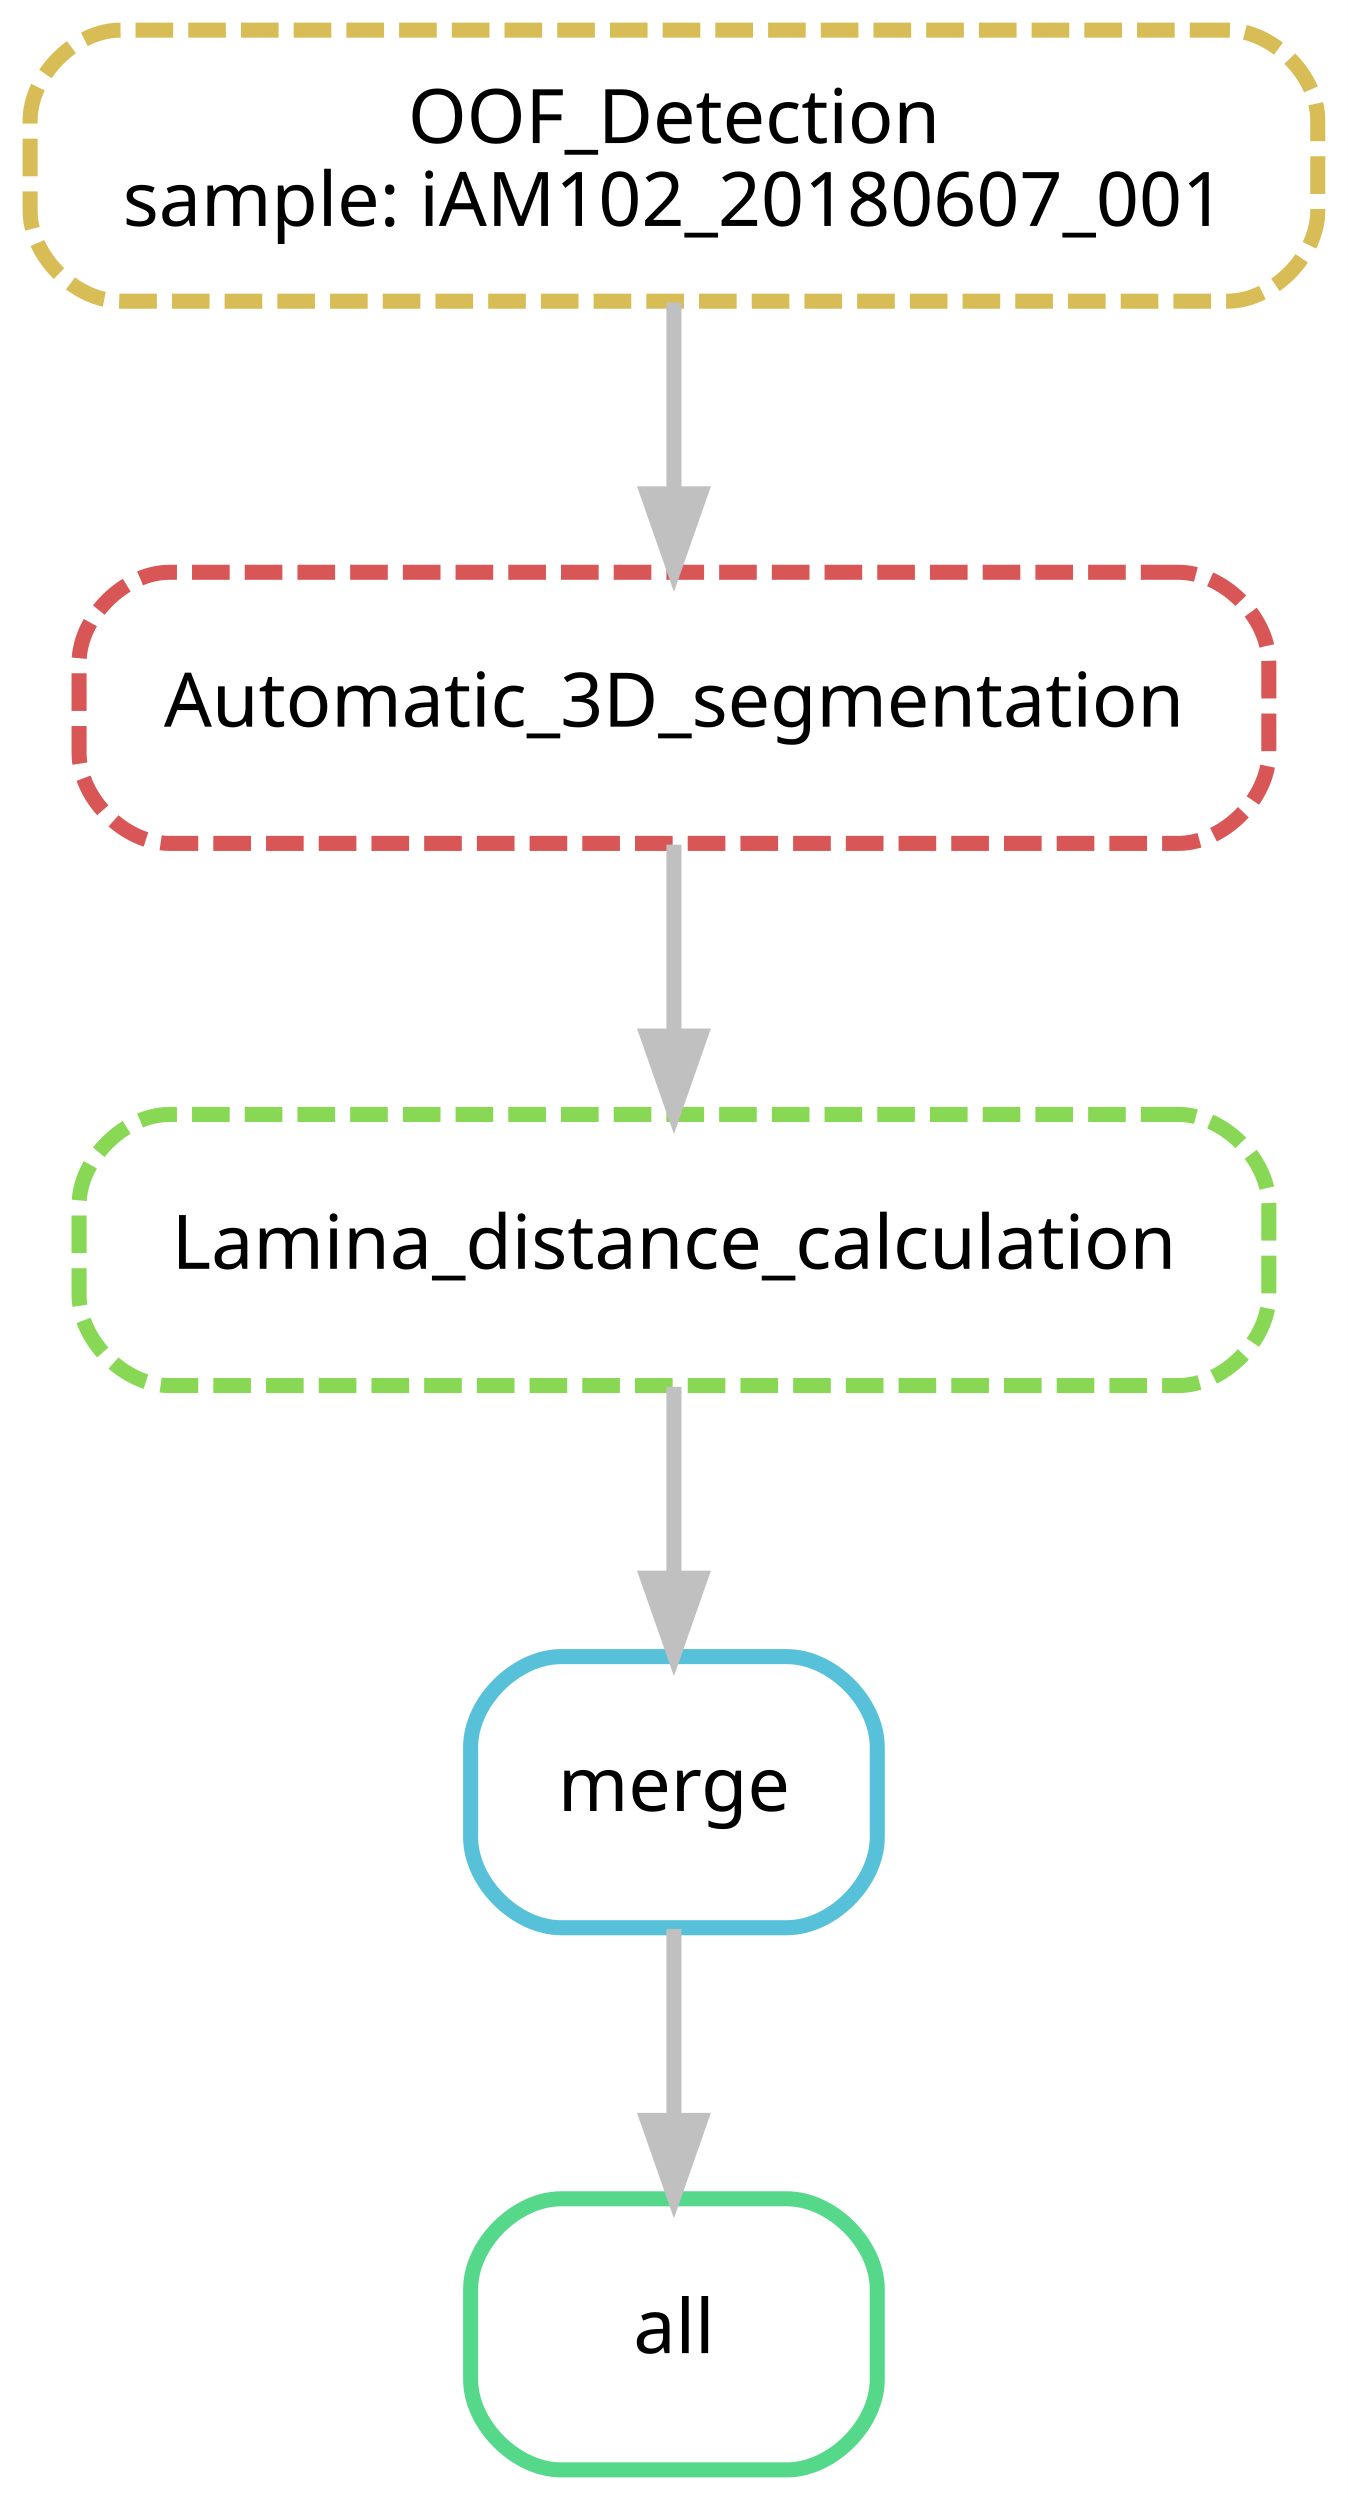
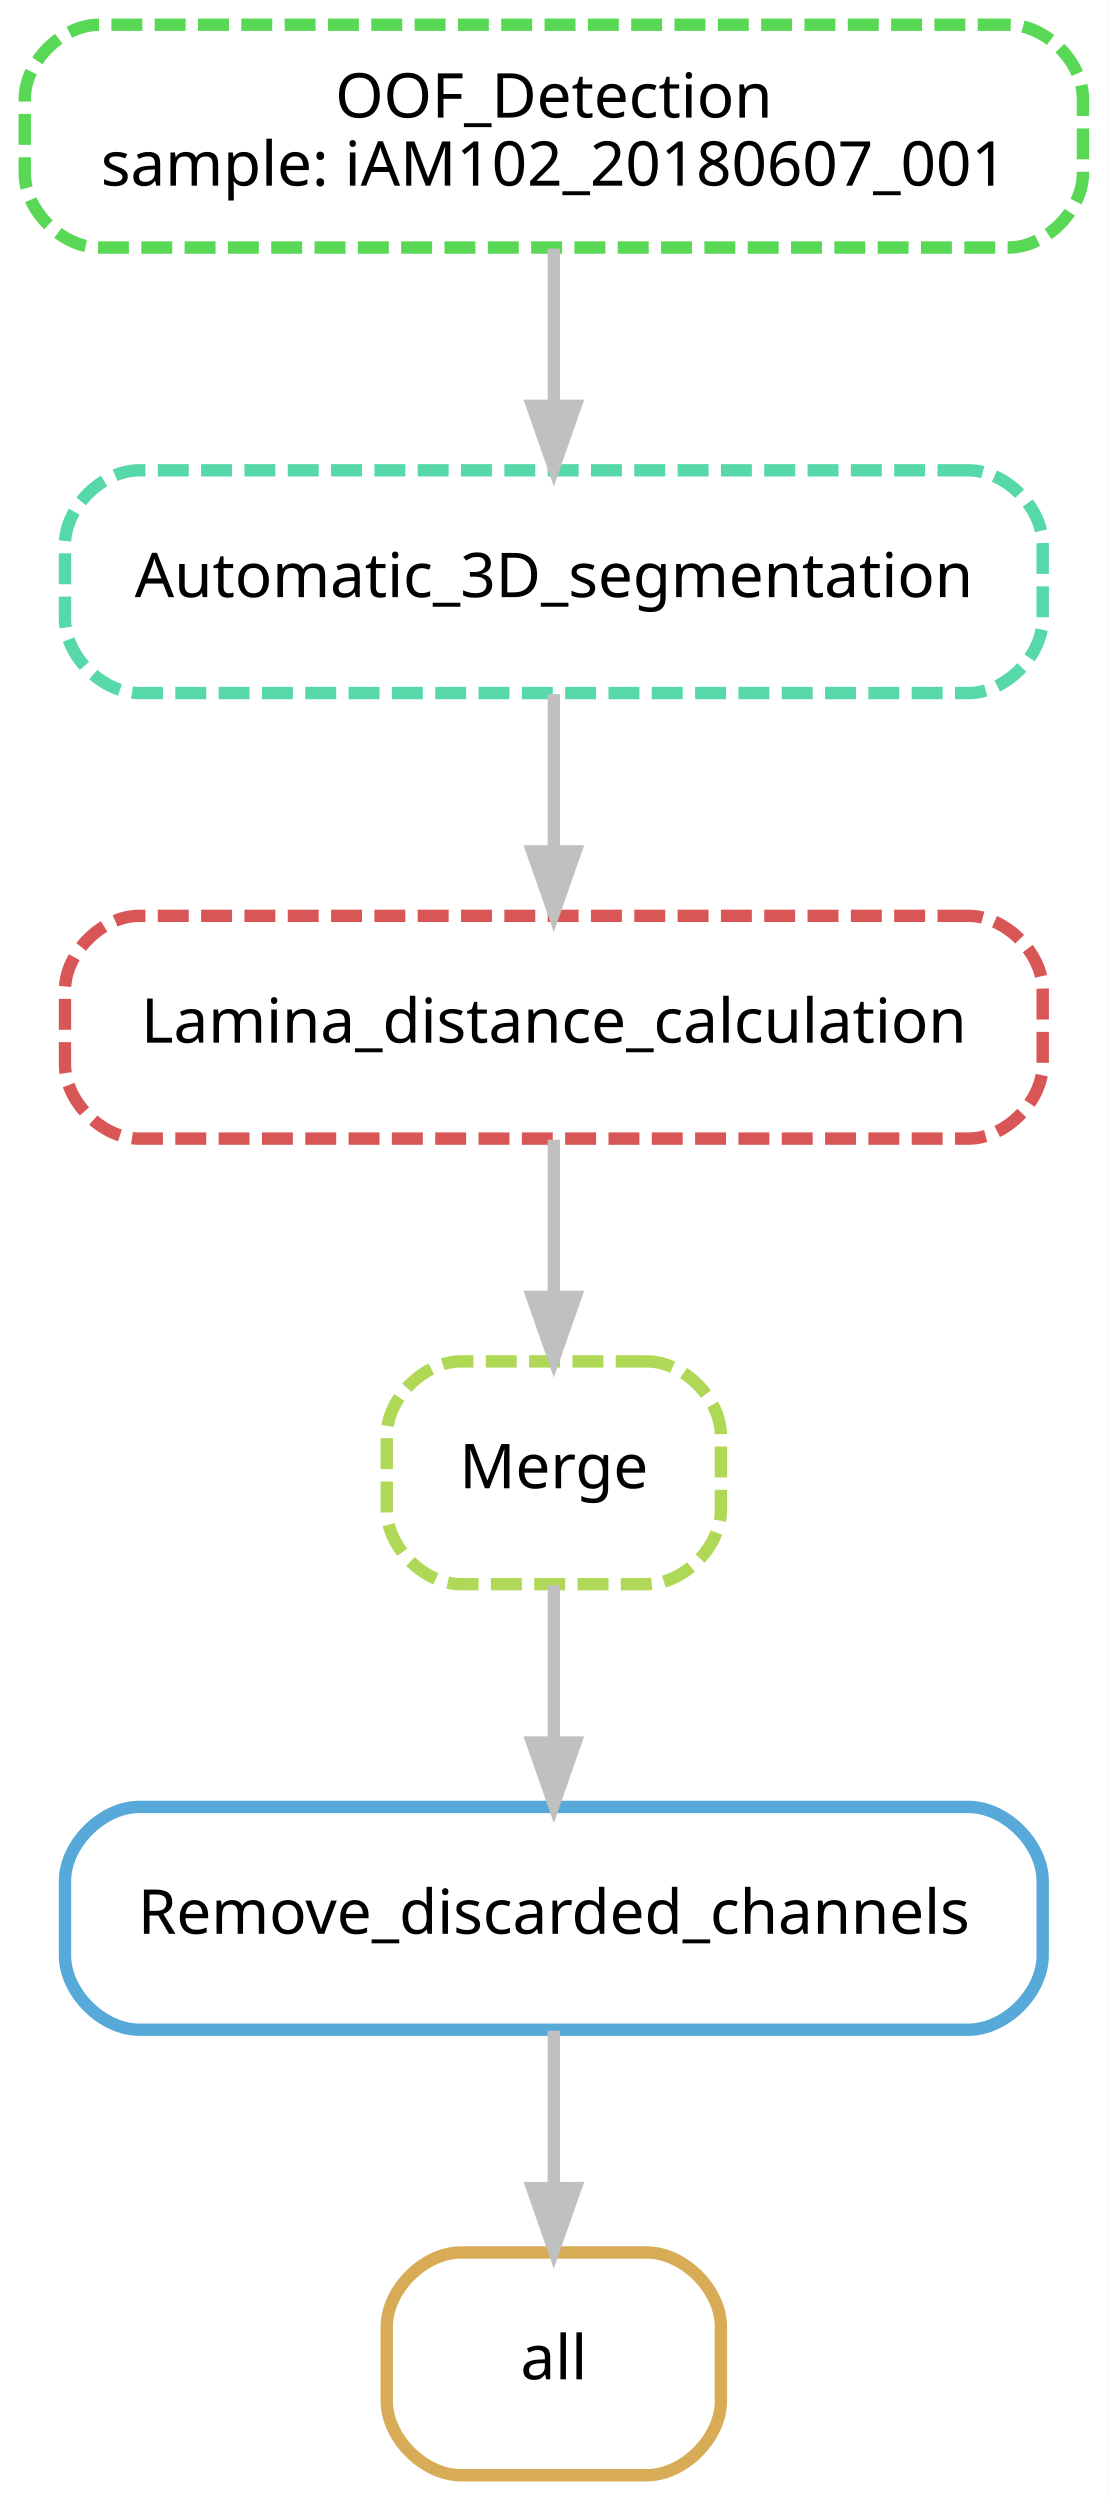
- <svg xmlns="http://www.w3.org/2000/svg" width="179pt" height="332pt" viewBox="0.00 0.00 179.00 332.00">
-   <g id="graph0" class="graph" transform="scale(1 1) rotate(0) translate(4 328)">
-     <polygon fill="#ffffff" stroke="transparent" points="-4,4 -4,-328 175,-328 175,4 -4,4" />
+ <svg xmlns="http://www.w3.org/2000/svg" width="179pt" height="404pt" viewBox="0.00 0.00 179.00 404.00">
+   <g id="graph0" class="graph" transform="scale(1 1) rotate(0) translate(4 400)">
+     <polygon fill="#ffffff" stroke="transparent" points="-4,4 -4,-400 175,-400 175,4 -4,4" />
    <g id="node1" class="node">
-       <path fill="none" stroke="#56d88a" stroke-width="2" d="M100.5,-36C100.5,-36 70.5,-36 70.5,-36 64.5,-36 58.5,-30 58.5,-24 58.5,-24 58.5,-12 58.5,-12 58.5,-6 64.5,0 70.5,0 70.5,0 100.5,0 100.5,0 106.5,0 112.5,-6 112.5,-12 112.5,-12 112.5,-24 112.5,-24 112.5,-30 106.5,-36 100.5,-36" />
+       <path fill="none" stroke="#d8ac56" stroke-width="2" d="M100.5,-36C100.5,-36 70.5,-36 70.5,-36 64.5,-36 58.5,-30 58.5,-24 58.5,-24 58.5,-12 58.5,-12 58.5,-6 64.5,0 70.5,0 70.5,0 100.5,0 100.5,0 106.5,0 112.5,-6 112.5,-12 112.5,-12 112.5,-24 112.5,-24 112.5,-30 106.5,-36 100.5,-36" />
      <text text-anchor="middle" x="85.5" y="-15.5" font-family="sans" font-size="10.00" fill="#000000">all</text>
    </g>
    <g id="node2" class="node">
-       <path fill="none" stroke="#56c1d8" stroke-width="2" d="M100.5,-108C100.5,-108 70.5,-108 70.5,-108 64.5,-108 58.5,-102 58.5,-96 58.5,-96 58.5,-84 58.5,-84 58.5,-78 64.5,-72 70.5,-72 70.5,-72 100.5,-72 100.5,-72 106.5,-72 112.5,-78 112.5,-84 112.5,-84 112.5,-96 112.5,-96 112.5,-102 106.5,-108 100.5,-108" />
-       <text text-anchor="middle" x="85.5" y="-87.5" font-family="sans" font-size="10.00" fill="#000000">merge</text>
+       <path fill="none" stroke="#56a9d8" stroke-width="2" d="M152.5,-108C152.5,-108 18.5,-108 18.5,-108 12.5,-108 6.5,-102 6.5,-96 6.5,-96 6.5,-84 6.5,-84 6.5,-78 12.5,-72 18.5,-72 18.5,-72 152.5,-72 152.5,-72 158.5,-72 164.5,-78 164.5,-84 164.5,-84 164.5,-96 164.5,-96 164.5,-102 158.5,-108 152.5,-108" />
+       <text text-anchor="middle" x="85.5" y="-87.5" font-family="sans" font-size="10.00" fill="#000000">Remove_discarded_channels</text>
    </g>
    <g id="edge1" class="edge">
      <path fill="none" stroke="#c0c0c0" stroke-width="2" d="M85.5,-71.831C85.5,-64.131 85.5,-54.974 85.5,-46.417" />
      <polygon fill="#c0c0c0" stroke="#c0c0c0" stroke-width="2" points="89,-46.413 85.5,-36.413 82,-46.413 89,-46.413" />
    </g>
    <g id="node3" class="node">
-       <path fill="none" stroke="#88d856" stroke-width="2" stroke-dasharray="5,2" d="M152.5,-180C152.5,-180 18.5,-180 18.5,-180 12.5,-180 6.5,-174 6.5,-168 6.5,-168 6.5,-156 6.5,-156 6.5,-150 12.5,-144 18.5,-144 18.5,-144 152.5,-144 152.5,-144 158.5,-144 164.5,-150 164.5,-156 164.5,-156 164.5,-168 164.5,-168 164.5,-174 158.5,-180 152.5,-180" />
-       <text text-anchor="middle" x="85.5" y="-159.5" font-family="sans" font-size="10.00" fill="#000000">Lamina_distance_calculation</text>
+       <path fill="none" stroke="#afd856" stroke-width="2" stroke-dasharray="5,2" d="M100.5,-180C100.5,-180 70.5,-180 70.5,-180 64.5,-180 58.5,-174 58.5,-168 58.5,-168 58.5,-156 58.5,-156 58.5,-150 64.5,-144 70.5,-144 70.5,-144 100.5,-144 100.5,-144 106.5,-144 112.5,-150 112.5,-156 112.5,-156 112.5,-168 112.5,-168 112.5,-174 106.5,-180 100.5,-180" />
+       <text text-anchor="middle" x="85.5" y="-159.5" font-family="sans" font-size="10.00" fill="#000000">Merge</text>
    </g>
    <g id="edge2" class="edge">
      <path fill="none" stroke="#c0c0c0" stroke-width="2" d="M85.5,-143.831C85.5,-136.131 85.5,-126.974 85.5,-118.417" />
      <polygon fill="#c0c0c0" stroke="#c0c0c0" stroke-width="2" points="89,-118.413 85.5,-108.413 82,-118.413 89,-118.413" />
    </g>
    <g id="node4" class="node">
      <path fill="none" stroke="#d85656" stroke-width="2" stroke-dasharray="5,2" d="M152.5,-252C152.5,-252 18.5,-252 18.5,-252 12.5,-252 6.5,-246 6.5,-240 6.5,-240 6.5,-228 6.5,-228 6.5,-222 12.5,-216 18.5,-216 18.5,-216 152.5,-216 152.5,-216 158.5,-216 164.5,-222 164.5,-228 164.5,-228 164.5,-240 164.5,-240 164.5,-246 158.5,-252 152.5,-252" />
-       <text text-anchor="middle" x="85.5" y="-231.5" font-family="sans" font-size="10.00" fill="#000000">Automatic_3D_segmentation</text>
+       <text text-anchor="middle" x="85.5" y="-231.5" font-family="sans" font-size="10.00" fill="#000000">Lamina_distance_calculation</text>
    </g>
    <g id="edge3" class="edge">
      <path fill="none" stroke="#c0c0c0" stroke-width="2" d="M85.5,-215.831C85.5,-208.131 85.5,-198.974 85.5,-190.417" />
      <polygon fill="#c0c0c0" stroke="#c0c0c0" stroke-width="2" points="89,-190.413 85.5,-180.413 82,-190.413 89,-190.413" />
    </g>
    <g id="node5" class="node">
-       <path fill="none" stroke="#d8bc56" stroke-width="2" stroke-dasharray="5,2" d="M159,-324C159,-324 12,-324 12,-324 6,-324 0,-318 0,-312 0,-312 0,-300 0,-300 0,-294 6,-288 12,-288 12,-288 159,-288 159,-288 165,-288 171,-294 171,-300 171,-300 171,-312 171,-312 171,-318 165,-324 159,-324" />
-       <text text-anchor="middle" x="85.5" y="-309" font-family="sans" font-size="10.00" fill="#000000">OOF_Detection</text>
-       <text text-anchor="middle" x="85.5" y="-298" font-family="sans" font-size="10.00" fill="#000000">sample: iAM102_20180607_001</text>
+       <path fill="none" stroke="#56d8a9" stroke-width="2" stroke-dasharray="5,2" d="M152.5,-324C152.5,-324 18.5,-324 18.5,-324 12.5,-324 6.5,-318 6.5,-312 6.5,-312 6.5,-300 6.5,-300 6.5,-294 12.5,-288 18.5,-288 18.5,-288 152.5,-288 152.5,-288 158.5,-288 164.5,-294 164.5,-300 164.5,-300 164.5,-312 164.5,-312 164.5,-318 158.5,-324 152.5,-324" />
+       <text text-anchor="middle" x="85.5" y="-303.5" font-family="sans" font-size="10.00" fill="#000000">Automatic_3D_segmentation</text>
    </g>
    <g id="edge4" class="edge">
      <path fill="none" stroke="#c0c0c0" stroke-width="2" d="M85.5,-287.831C85.5,-280.131 85.5,-270.974 85.5,-262.417" />
      <polygon fill="#c0c0c0" stroke="#c0c0c0" stroke-width="2" points="89,-262.413 85.5,-252.413 82,-262.413 89,-262.413" />
    </g>
+     <g id="node6" class="node">
+       <path fill="none" stroke="#59d856" stroke-width="2" stroke-dasharray="5,2" d="M159,-396C159,-396 12,-396 12,-396 6,-396 0,-390 0,-384 0,-384 0,-372 0,-372 0,-366 6,-360 12,-360 12,-360 159,-360 159,-360 165,-360 171,-366 171,-372 171,-372 171,-384 171,-384 171,-390 165,-396 159,-396" />
+       <text text-anchor="middle" x="85.5" y="-381" font-family="sans" font-size="10.00" fill="#000000">OOF_Detection</text>
+       <text text-anchor="middle" x="85.5" y="-370" font-family="sans" font-size="10.00" fill="#000000">sample: iAM102_20180607_001</text>
+     </g>
+     <g id="edge5" class="edge">
+       <path fill="none" stroke="#c0c0c0" stroke-width="2" d="M85.5,-359.831C85.5,-352.131 85.5,-342.974 85.5,-334.417" />
+       <polygon fill="#c0c0c0" stroke="#c0c0c0" stroke-width="2" points="89,-334.413 85.5,-324.413 82,-334.413 89,-334.413" />
+     </g>
  </g>
</svg>
